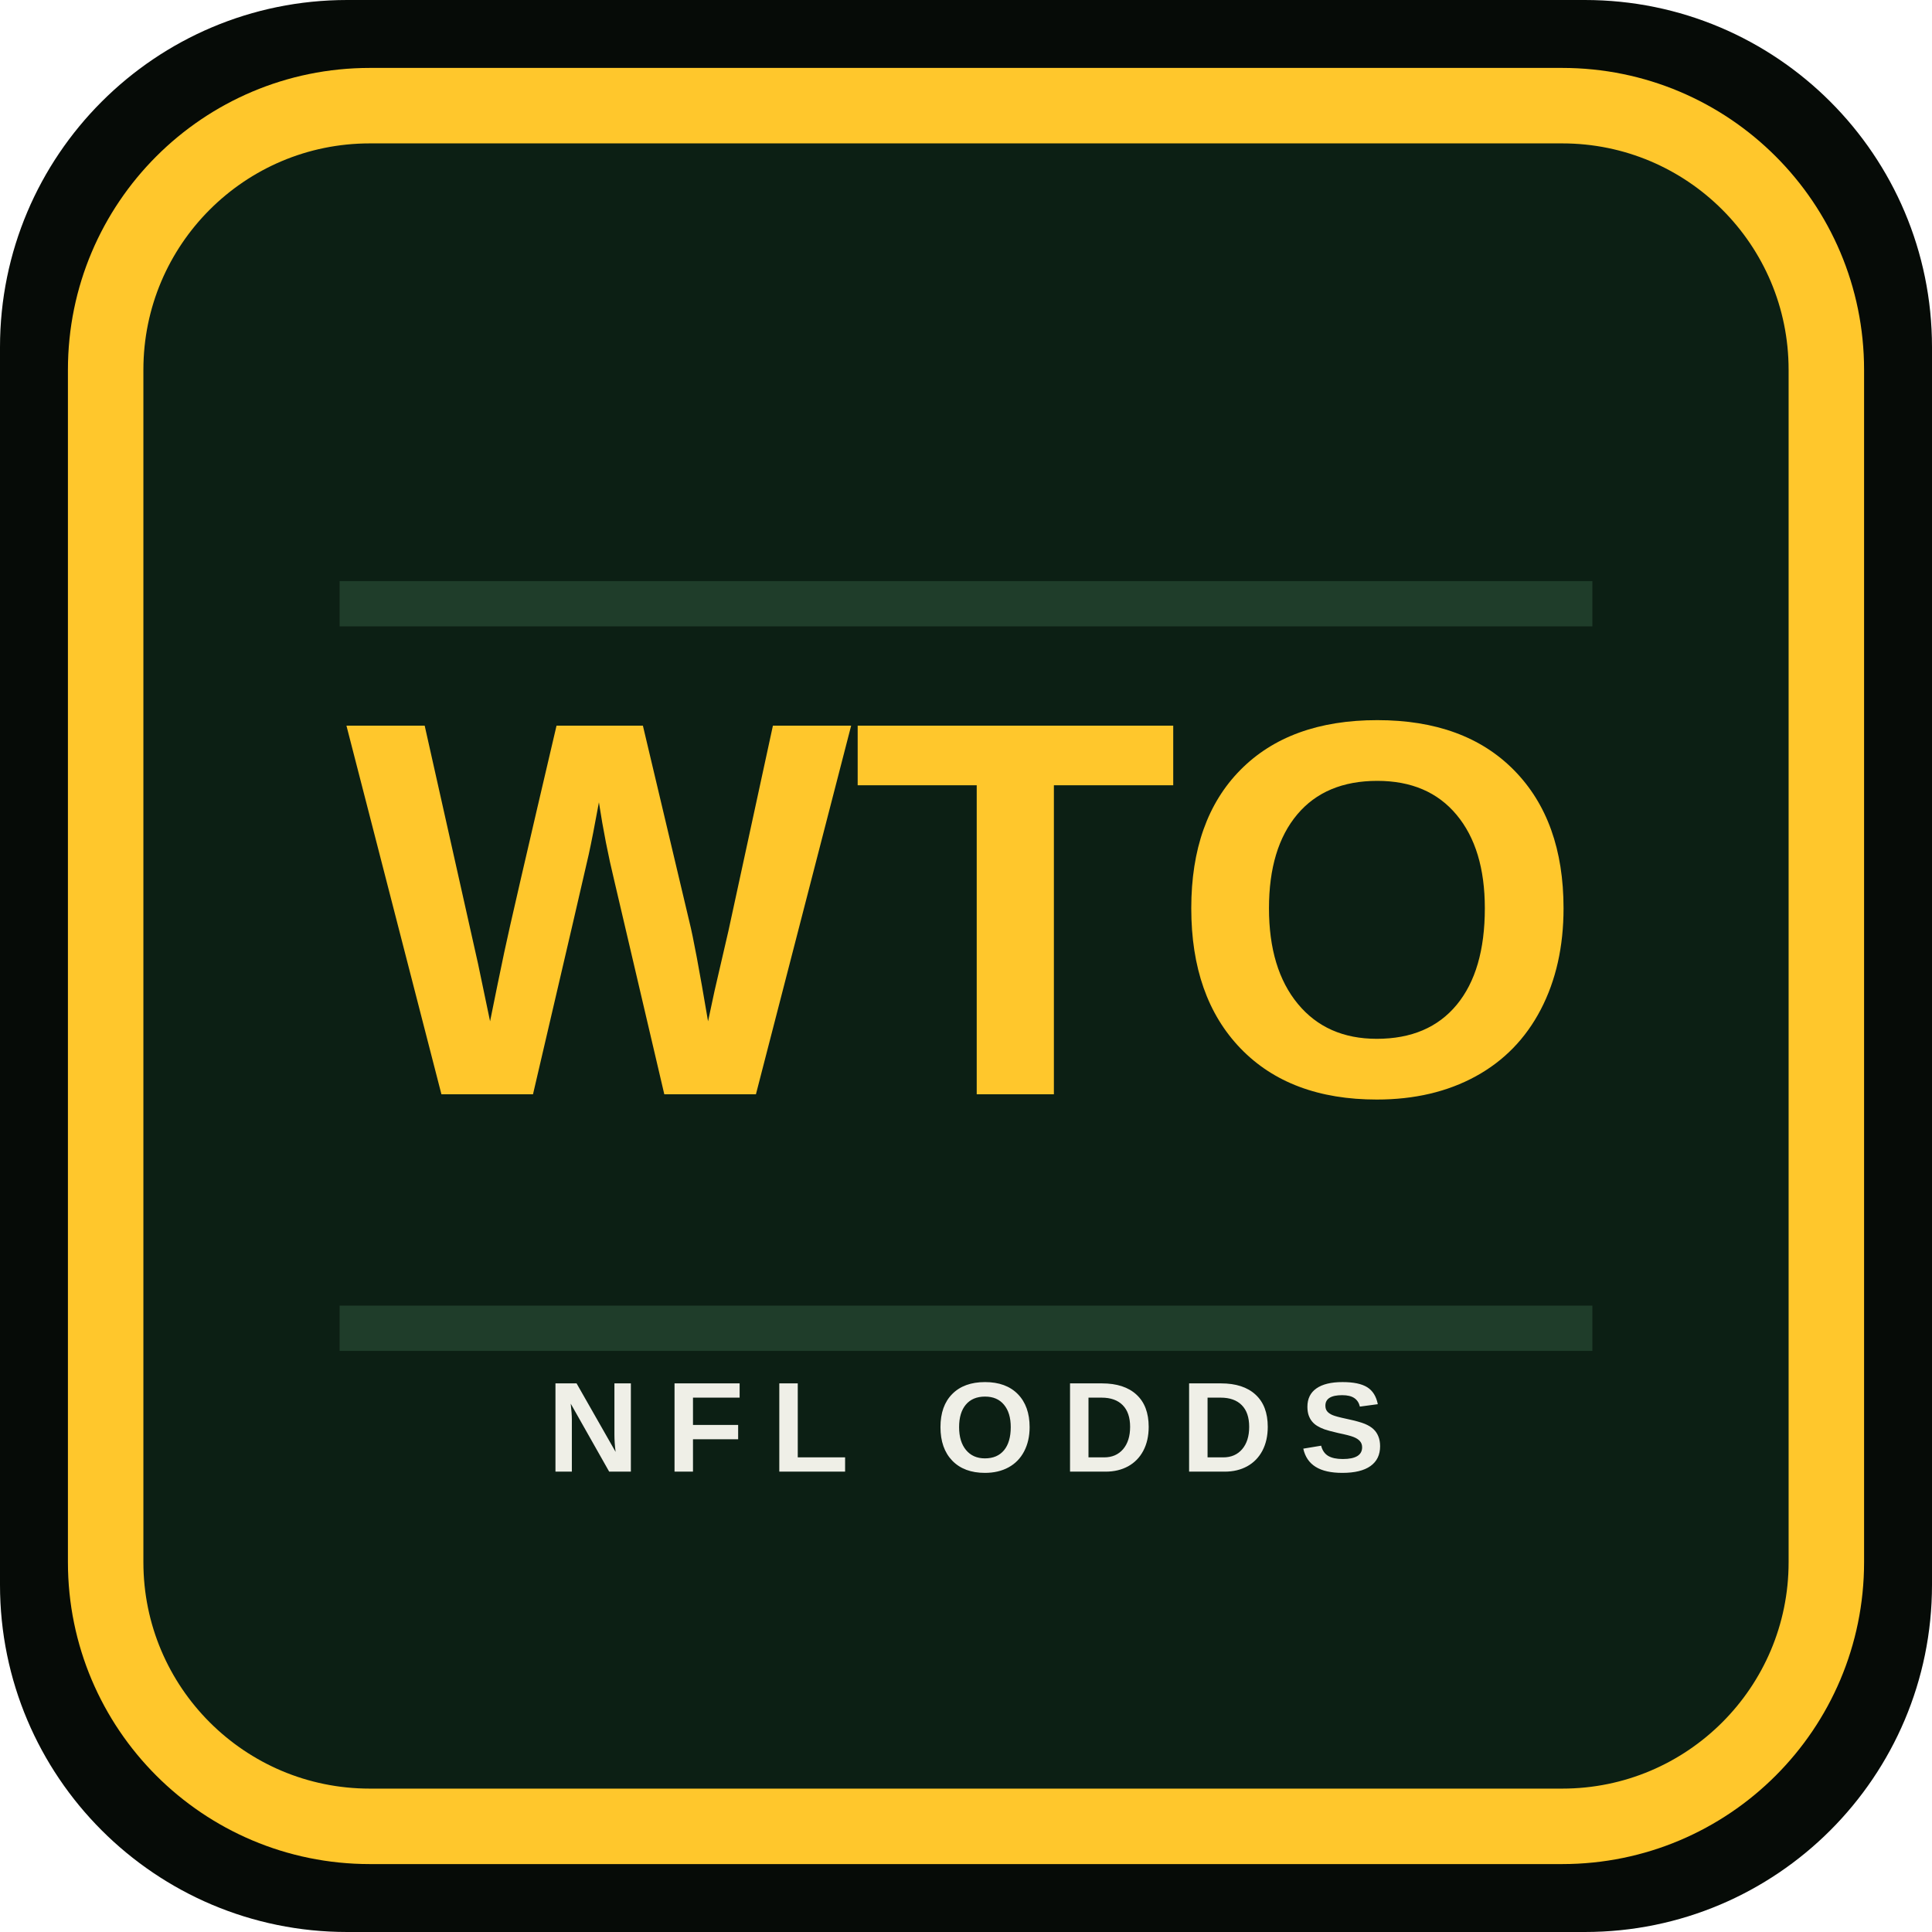
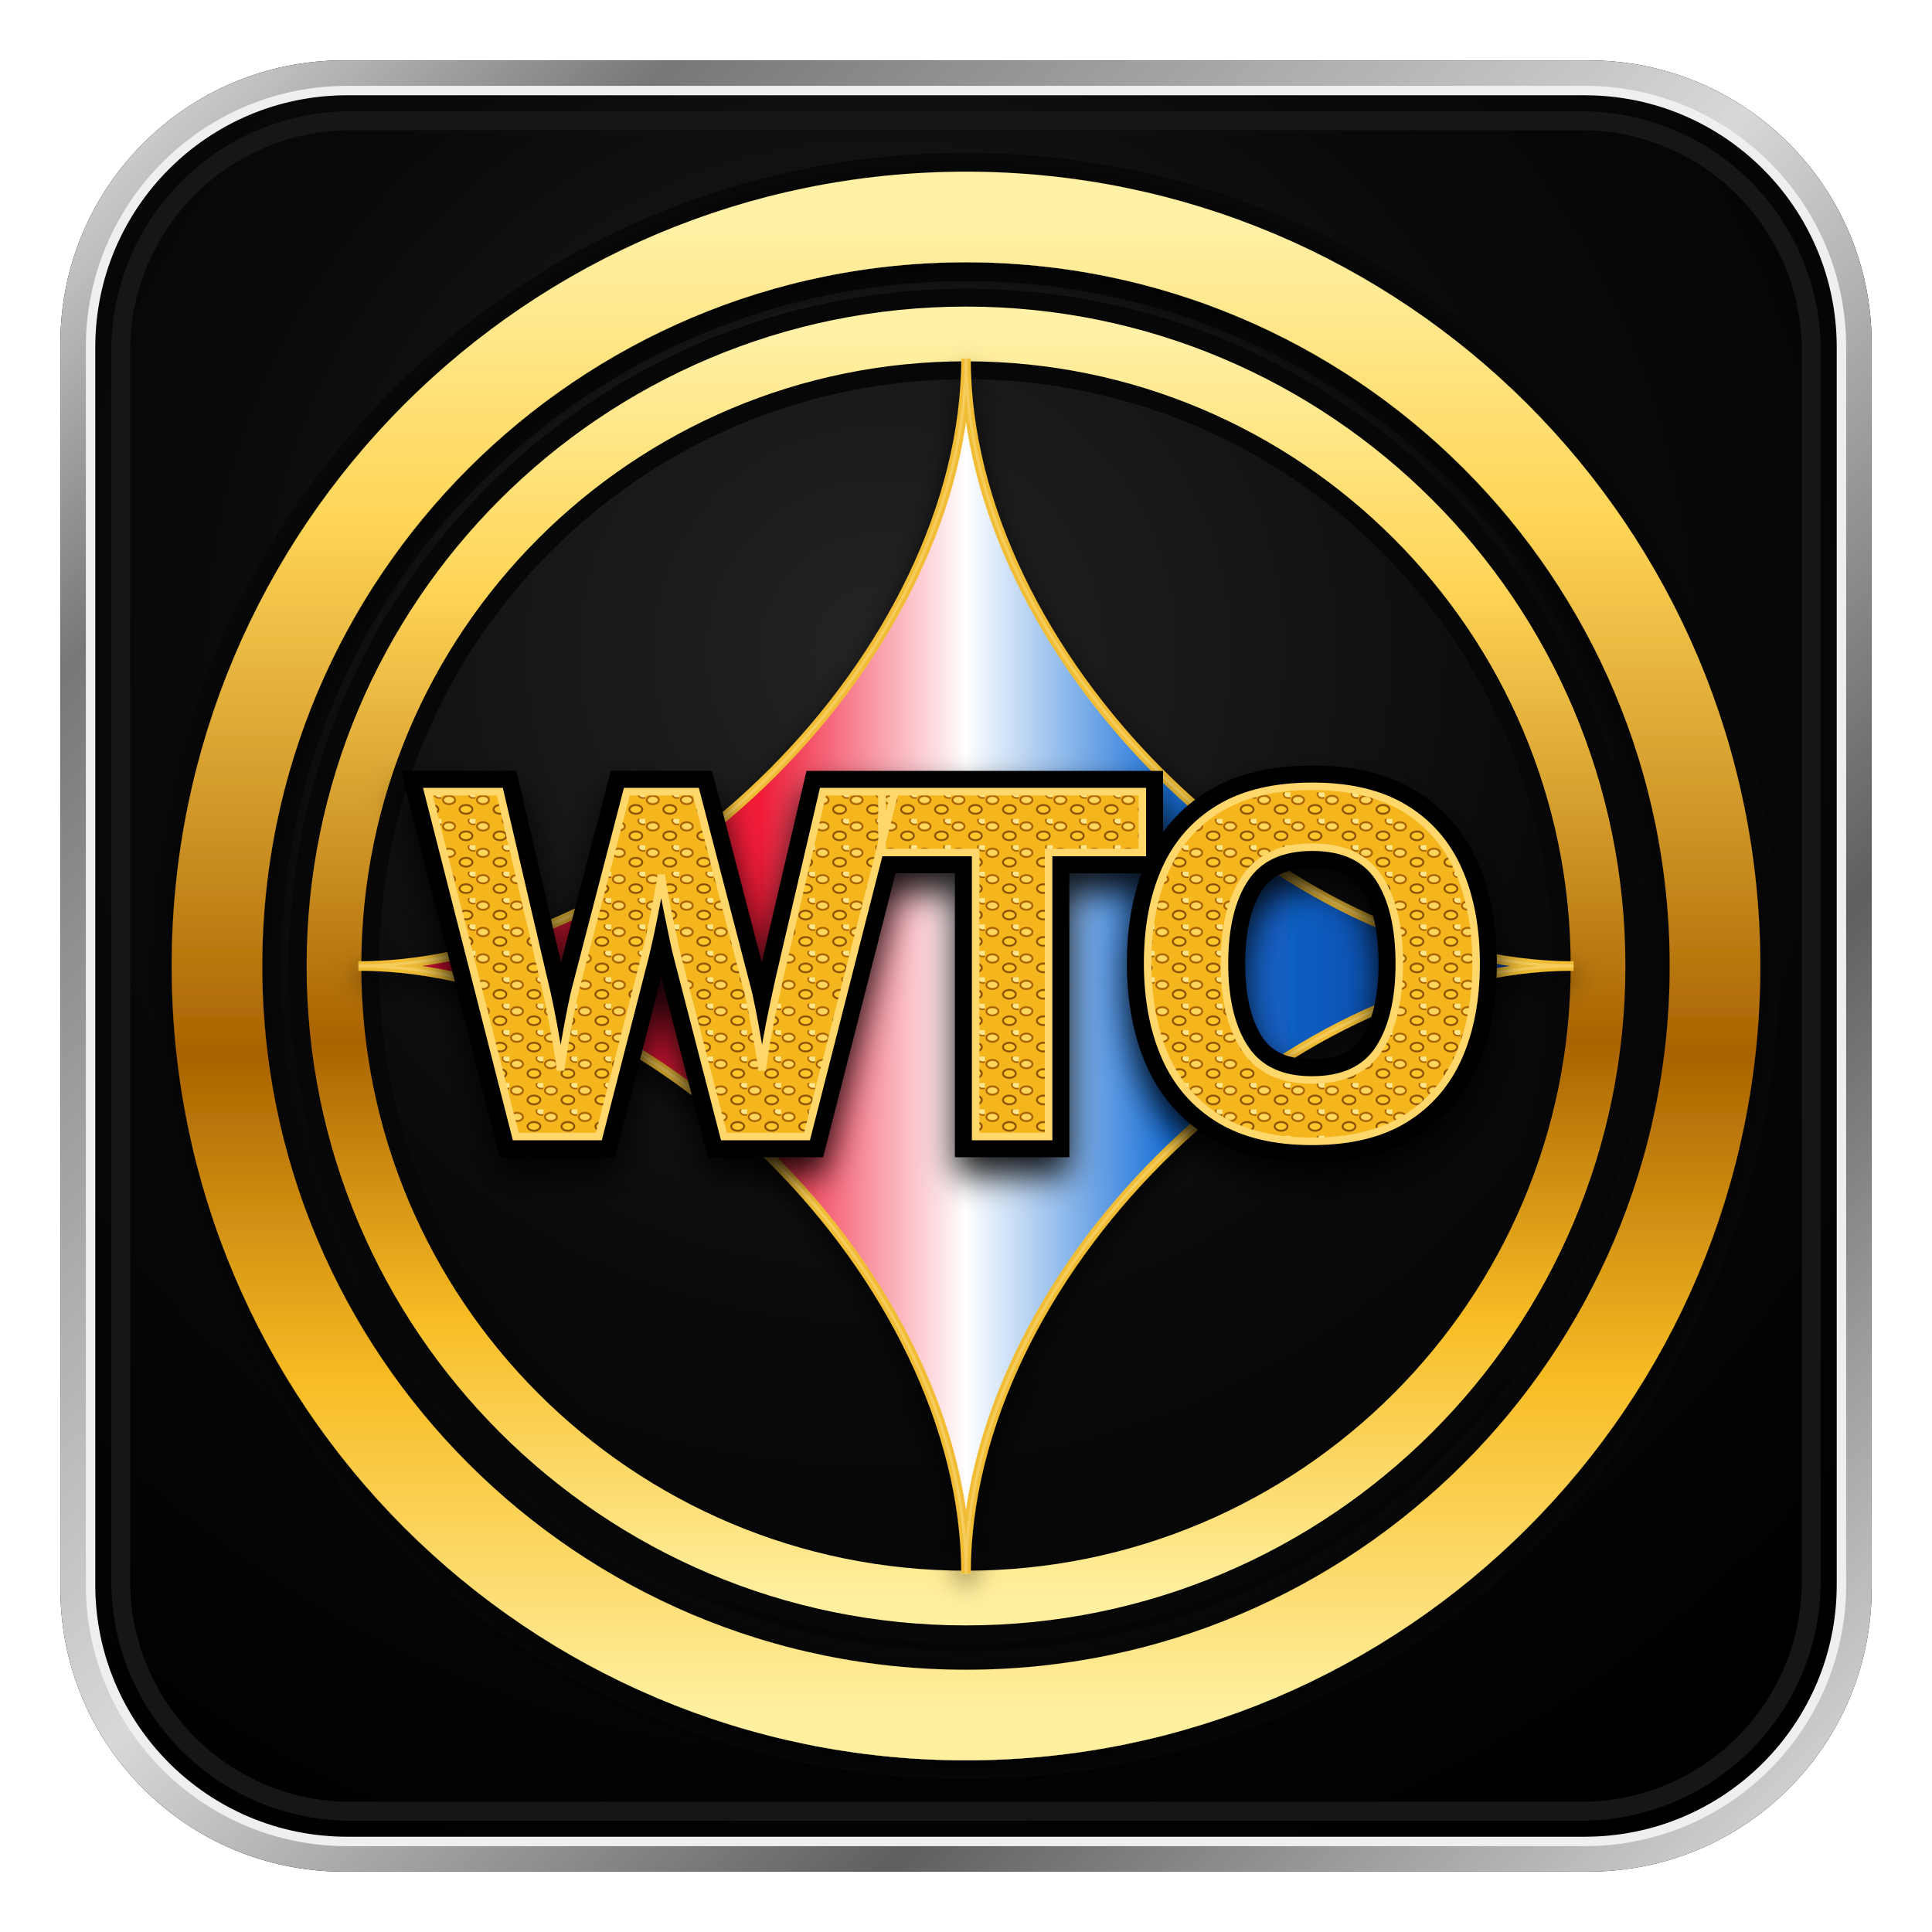
- <svg xmlns="http://www.w3.org/2000/svg" viewBox="0 0 512 512">
-   <rect width="512" height="512" rx="92" fill="#060b07" />
-   <rect x="28" y="28" width="456" height="456" rx="70" fill="#0c1f14" stroke="#ffc72c" stroke-width="20" />
-   <path d="M90 160h332M90 352h332" stroke="#1f3d2a" stroke-width="12" />
-   <text x="256" y="290" text-anchor="middle" font-family="Arial Black,Arial,sans-serif" font-size="142" font-weight="900" fill="#ffc72c">WTO</text>
-   <text x="256" y="390" text-anchor="middle" font-family="Arial,sans-serif" font-size="34" font-weight="700" letter-spacing="7" fill="#efefe7">NFL ODDS</text>
+ <svg xmlns="http://www.w3.org/2000/svg" viewBox="0 0 1024 1024" role="img" aria-labelledby="title desc">
+   <defs>
+     <linearGradient id="steel" x1="0" y1="0" x2="1" y2="1">
+       <stop offset="0" stop-color="#f5f5f5" />
+       <stop offset=".18" stop-color="#777" />
+       <stop offset=".48" stop-color="#d8d8d8" />
+       <stop offset=".72" stop-color="#5f5f5f" />
+       <stop offset="1" stop-color="#ededed" />
+     </linearGradient>
+     <linearGradient id="gold" x1="0" y1="0" x2="0" y2="1">
+       <stop offset="0" stop-color="#fff1a6" />
+       <stop offset=".2" stop-color="#ffd557" />
+       <stop offset=".56" stop-color="#a96300" />
+       <stop offset=".78" stop-color="#f8bd25" />
+       <stop offset="1" stop-color="#fff0a0" />
+     </linearGradient>
+     <linearGradient id="tricolor" x1="174" y1="512" x2="850" y2="512" gradientUnits="userSpaceOnUse">
+       <stop offset="0" stop-color="#C60C30" />
+       <stop offset=".34" stop-color="#f21d39" />
+       <stop offset=".5" stop-color="#FFFFFF" />
+       <stop offset=".66" stop-color="#1870d8" />
+       <stop offset="1" stop-color="#003087" />
+     </linearGradient>
+     <radialGradient id="blackPanel" cx="45%" cy="32%" r="78%">
+       <stop offset="0" stop-color="#242424" />
+       <stop offset=".52" stop-color="#090909" />
+       <stop offset="1" stop-color="#000" />
+     </radialGradient>
+     <pattern id="pebbleGold" width="18" height="14" patternUnits="userSpaceOnUse">
+       <rect width="18" height="14" fill="#f4b61f" />
+       <ellipse cx="4" cy="4" rx="3.2" ry="2.2" fill="#ffd65c" stroke="#a86300" stroke-width="1" />
+       <ellipse cx="13" cy="9" rx="3.4" ry="2.3" fill="#ffc72c" stroke="#8b5100" stroke-width="1" />
+       <ellipse cx="17" cy="1" rx="2.7" ry="2" fill="#ffe58a" stroke="#a86300" stroke-width=".8" />
+     </pattern>
+     <filter id="shadow" x="-30%" y="-30%" width="160%" height="170%">
+       <feDropShadow dx="0" dy="10" stdDeviation="9" flood-color="#000" flood-opacity=".9" />
+     </filter>
+     <filter id="softShadow" x="-20%" y="-20%" width="140%" height="150%">
+       <feDropShadow dx="0" dy="6" stdDeviation="7" flood-color="#000" flood-opacity=".8" />
+     </filter>
+     <clipPath id="panelClip">
+       <rect x="32" y="32" width="960" height="960" rx="150" />
+     </clipPath>
+     <path id="hypocycloid-quarter" d="M512 190 C512 346 678 512 834 512" />
+   </defs>
+   <g clip-path="url(#panelClip)">
+     <rect width="1024" height="1024" fill="#000" />
+     <rect x="18" y="18" width="988" height="988" rx="168" fill="url(#steel)" />
+     <rect x="48" y="48" width="928" height="928" rx="136" fill="url(#blackPanel)" stroke="#efefef" stroke-width="5" />
+     <rect x="64" y="64" width="896" height="896" rx="122" fill="none" stroke="#161616" stroke-width="10" />
+     <circle cx="512" cy="512" r="397" fill="none" stroke="#080808" stroke-width="68" />
+     <circle cx="512" cy="512" r="397" fill="none" stroke="url(#gold)" stroke-width="48" filter="url(#softShadow)" />
+     <circle cx="512" cy="512" r="335" fill="none" stroke="#070707" stroke-width="48" />
+     <circle cx="512" cy="512" r="335" fill="none" stroke="url(#gold)" stroke-width="29" />
+     <path d="M512 190 C512 346 678 512 834 512 C678 512 512 678 512 834 C512 678 346 512 190 512 C346 512 512 346 512 190 Z" fill="url(#tricolor)" stroke="#f0bd36" stroke-width="5" filter="url(#softShadow)" />
+     <g fill="none" stroke="#ffe59a" stroke-width="1.5" opacity=".38">
+       <use href="#hypocycloid-quarter" transform="rotate(0 512 512)" />
+       <use href="#hypocycloid-quarter" transform="rotate(90 512 512)" />
+       <use href="#hypocycloid-quarter" transform="rotate(180 512 512)" />
+       <use href="#hypocycloid-quarter" transform="rotate(270 512 512)" />
+     </g>
+     <text x="512" y="512" text-anchor="middle" dominant-baseline="middle" font-family="Arial Black, Impact, sans-serif" font-size="256" font-weight="900" letter-spacing="-12" fill="url(#pebbleGold)" stroke="#050505" stroke-width="22" paint-order="stroke fill" filter="url(#shadow)">WTO</text>
+     <text x="512" y="512" text-anchor="middle" dominant-baseline="middle" font-family="Arial Black, Impact, sans-serif" font-size="256" font-weight="900" letter-spacing="-12" fill="none" stroke="#ffd76b" stroke-width="4">WTO</text>
+   </g>
</svg>
